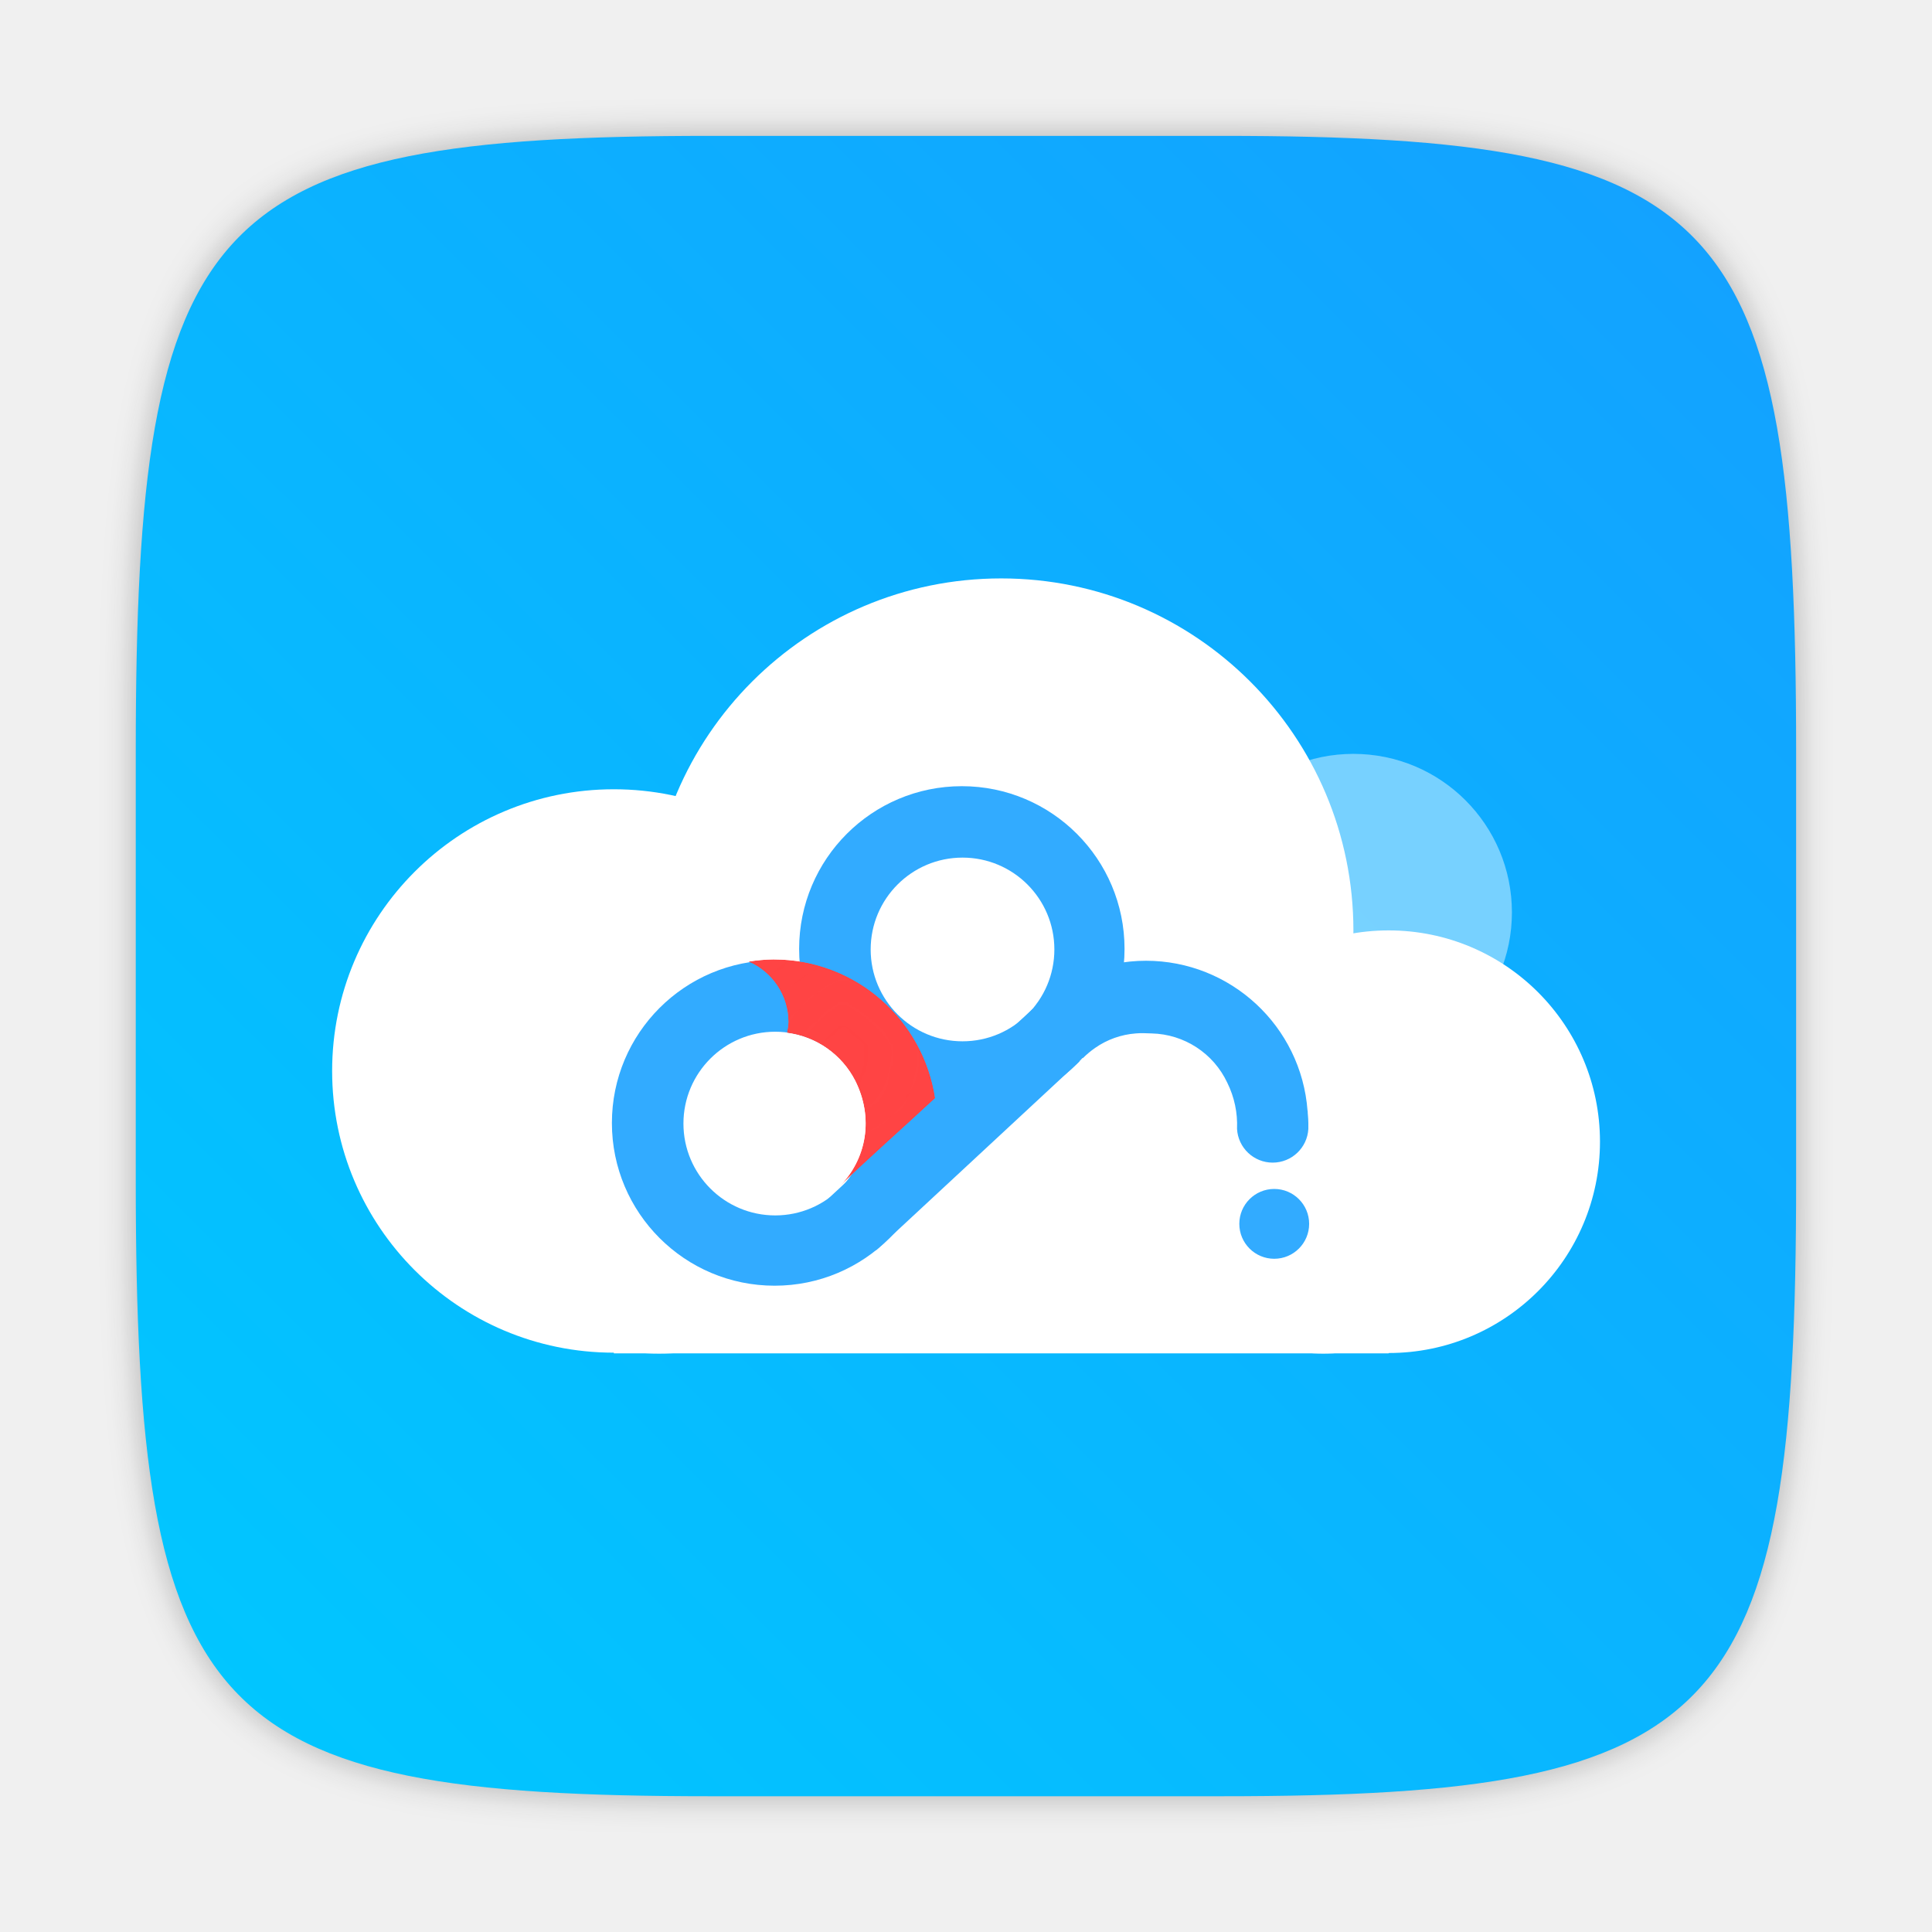
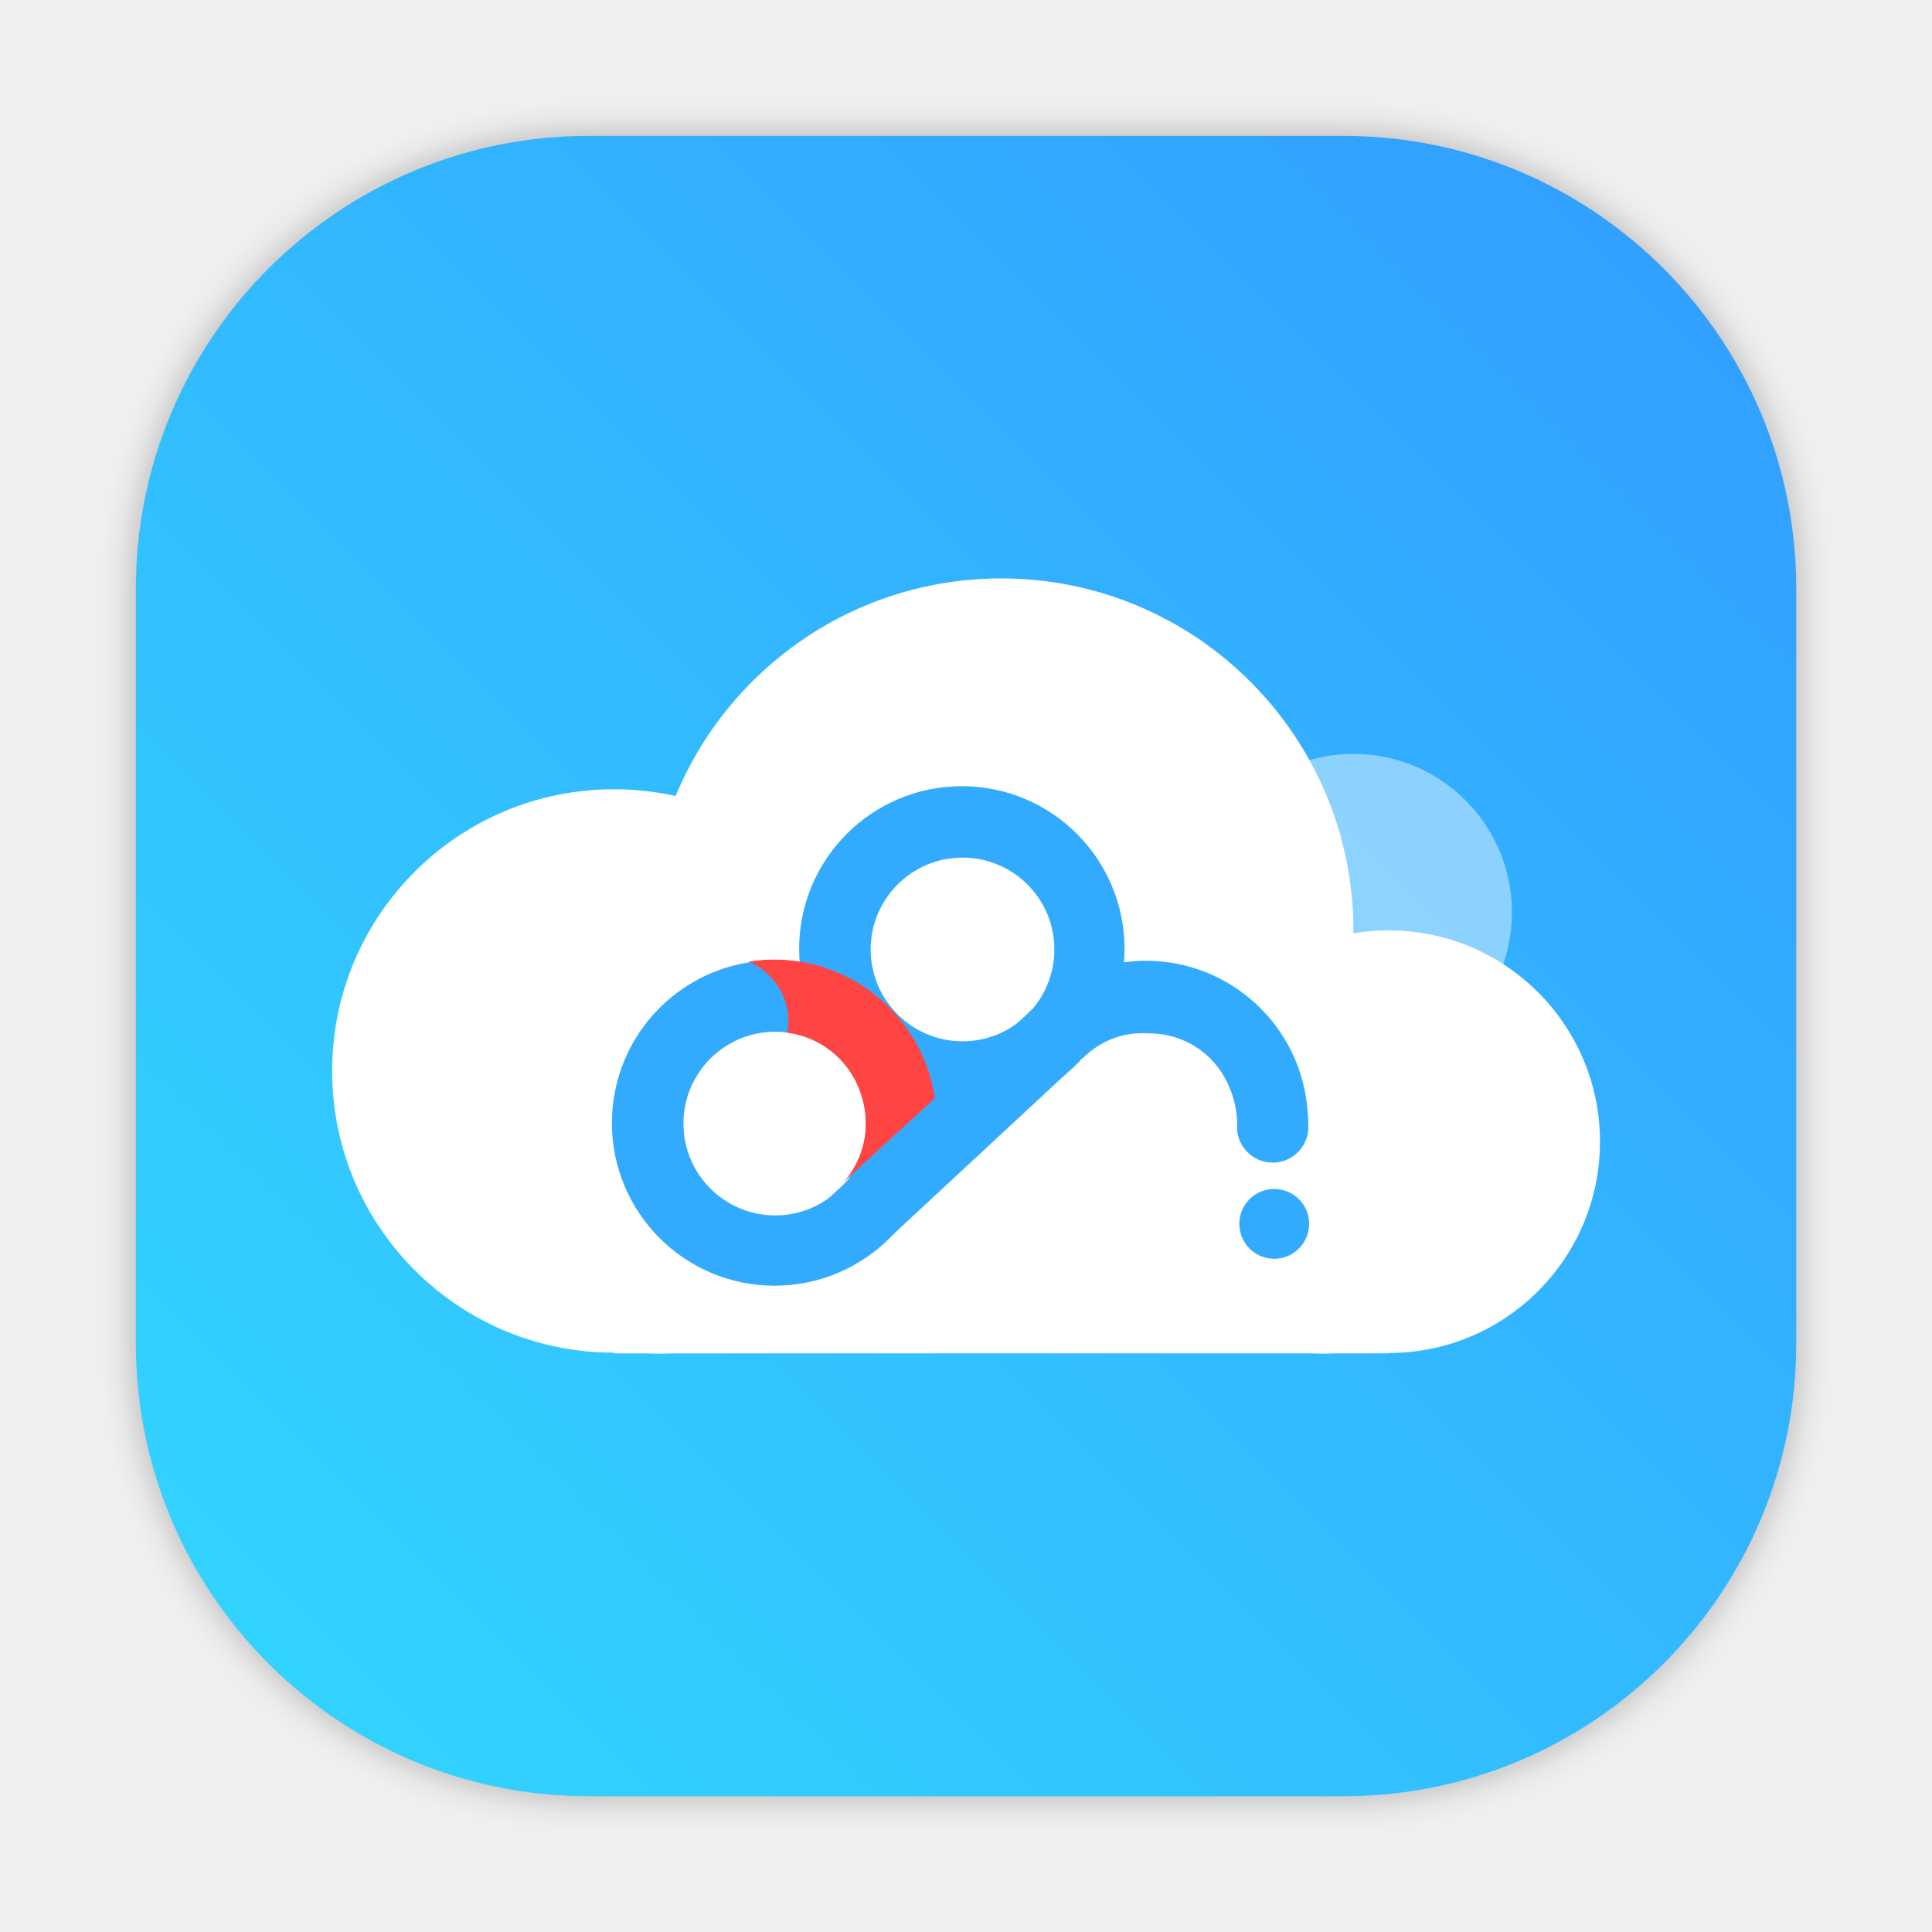
<svg xmlns="http://www.w3.org/2000/svg" width="64" height="64" version="1.1" viewBox="0 0 16.933 16.933">
  <defs>
    <filter id="a" color-interpolation-filters="sRGB">
      <feColorMatrix result="result7" values="1 0 0 0 0 0 1 0 0 0 0 0 1 0 0 0 0 0 1 0" />
      <feGaussianBlur result="result6" stdDeviation="5" />
      <feComposite in="result6" in2="result7" operator="atop" result="result91" />
      <feComposite in2="result91" operator="in" />
    </filter>
    <style type="text/css" />
    <style type="text/css" />
    <style type="text/css" />
    <style type="text/css" />
-     <filter id="filter2761" x="-.024" y="-.024" width="1.048" height="1.048" color-interpolation-filters="sRGB">
-       <feGaussianBlur stdDeviation="0.146" />
+     <style type="text/css" />
+     <filter id="filter1057" x="-.027" y="-.027" width="1.054" height="1.054" color-interpolation-filters="sRGB">
+       <feGaussianBlur stdDeviation="0.619" />
    </filter>
-     <linearGradient id="linearGradient1024" x1="1.331" x2="15.65" y1="15.576" y2="1.17" gradientTransform="translate(-.00085 .14061)" gradientUnits="userSpaceOnUse">
-       <stop stop-color="#00c8ff" offset="0" />
-       <stop stop-color="#14a0ff" offset="1" />
+     <linearGradient id="linearGradient1053" x1="-127" x2="-72" y1="60" y2="5" gradientTransform="matrix(.26458 0 0 .26458 34.792 -.13493)" gradientUnits="userSpaceOnUse">
+       <stop stop-color="#32d7ff" offset="0" />
+       <stop stop-color="#329bff" offset="1" />
    </linearGradient>
+     <style type="text/css" />
+     <style type="text/css" />
+     <style type="text/css" />
+     <style type="text/css" />
+     <style type="text/css" />
+     <style type="text/css" />
+     <style type="text/css" />
  </defs>
-   <path d="m10.708 1.19c4.405 0 5.035 0.673 5.035 5.388v3.776c0 4.715-0.63 5.388-5.035 5.388h-4.483c-4.405 0-5.035-0.673-5.035-5.388v-3.776c0-4.715 0.63-5.388 5.035-5.388z" enable-background="new" fill="#141414" filter="url(#filter2761)" opacity=".3" />
-   <path d="m10.708 1.191c4.405 0 5.034 0.673 5.034 5.388v3.776c0 4.715-0.63 5.388-5.034 5.388h-4.483c-4.405 0-5.035-0.673-5.035-5.388v-3.776c0-4.715 0.63-5.388 5.035-5.388z" enable-background="new" fill="url(#linearGradient1024)" />
+   <rect transform="scale(.26458)" x="4.5" y="4.5" width="55" height="55" ry="15" fill="#141414" filter="url(#filter1057)" opacity=".3" stroke-linecap="round" stroke-width="2.744" />
+   <rect x="1.191" y="1.191" width="14.552" height="14.552" ry="3.969" fill="url(#linearGradient1053)" stroke-linecap="round" stroke-width=".726" />
  <circle cx="-297.6" cy="-338.47" r="0" fill="#5e4aa6" stroke-width=".265" />
  <g transform="translate(32.763 -10.103)" fill="#5e4aa6" stroke-width=".265">
    <circle cx="-299.02" cy="-338.77" r="0" />
    <circle cx="-8.106" cy="-3.949" r="0" fill-rule="evenodd" />
    <circle cx="-278.25" cy="-357.69" r="0" />
    <circle cx="12.663" cy="-22.859" r="0" fill-rule="evenodd" />
  </g>
  <g transform="translate(26.79 .48651)">
    <g transform="translate(-26.834 -280.07)" fill="#fff">
      <circle cx="11.906" cy="287.58" r="1.389" opacity=".25" style="paint-order:stroke markers fill" />
      <circle cx="11.906" cy="287.58" r="1.389" opacity=".25" style="paint-order:stroke markers fill" />
      <circle cx="8.819" cy="287.74" r="3.087" style="paint-order:stroke markers fill" />
      <circle cx="8.731" cy="288.27" r="2.646" style="paint-order:stroke markers fill" />
      <circle cx="5.424" cy="288.97" r="2.469" style="paint-order:stroke markers fill" />
      <circle cx="5.821" cy="289.33" r="2.117" style="paint-order:stroke markers fill" />
      <circle cx="12.215" cy="289.59" r="1.852" style="paint-order:stroke markers fill" />
      <circle cx="11.642" cy="289.86" r="1.587" style="paint-order:stroke markers fill" />
      <path d="m5.424 288.05h6.791v3.395h-6.791z" style="paint-order:stroke markers fill" />
      <path d="m5.821 288.53h5.821v2.91h-5.821z" style="paint-order:stroke markers fill" />
    </g>
    <path d="m-18.36 6.404a1.426 1.426 0 1 0 0 2.852 1.426 1.426 0 0 0 0-2.852zm6e-3 0.626a0.805 0.805 0 0 1 0.805 0.805 0.805 0.805 0 0 1-0.805 0.805 0.805 0.805 0 0 1-0.805-0.805 0.805 0.805 0 0 1 0.805-0.805z" fill="#32abff" />
    <path d="m-16.746 7.934c-0.374 0-0.708 0.148-0.962 0.382l0.408 0.472a0.851 0.851 0 0 1 0.108-0.09 0.716 0.716 0 0 1 0.356-0.127c0.044-4e-3 0.09-2e-3 0.14 0a0.751 0.751 0 0 1 0.663 0.433 0.829 0.829 0 0 1 0.085 0.402v2e-3a0.313 0.313 0 0 0 0.625 0v-0.051c0-0.024-2e-3 -0.049-4e-3 -0.073l-1e-3 -0.01-1e-3 -0.025h-1e-3a1.421 1.421 0 0 0-1.417-1.315m-3.254-4e-3a1.426 1.426 0 1 0 0 2.852 1.426 1.426 0 0 0 0-2.852zm6e-3 0.626a0.805 0.805 0 0 1 0.804 0.805 0.805 0.805 0 0 1-0.804 0.805 0.805 0.805 0 0 1-0.805-0.805 0.805 0.805 0 0 1 0.805-0.805z" fill="#32abff" />
    <path transform="matrix(.20374 0 0 .20374 -21.428 6.4)" d="m6.973 7.471c-0.365 0-0.744 0.04-1.094 0.094a2.842 2.842 0 0 1 1.719 2.594c0 0.16-0.036 0.316-0.063 0.469a3.839 3.839 0 0 1 2.938 2.063c0.791 1.577 0.522 3.357-0.719 4.594 0.962-0.959 2.934-2.702 4.156-3.844-0.512-3.375-3.409-5.969-6.938-5.969z" fill="#f44" filter="url(#a)" />
    <path d="m-19.382 10.46-0.652 0.026 2.295-2.13 0.41 0.46-1.78 1.653z" fill="#32abff" />
    <circle cx="-15.622" cy="10.24" r=".306" fill="#32abff" />
  </g>
-   <g transform="matrix(.26458 0 0 .26458 27.05 -8.1795)" fill="#5e4aa6">
-     <circle cx="-1401.7" cy="-1262.9" r="0" />
-     <circle cx="-302.14" cy="2.599" r="0" fill-rule="evenodd" />
-     <circle cx="-1124.8" cy="-1279.3" r="0" />
-   </g>
-   <g transform="translate(59.812 -18.282)" fill="#5e4aa6" stroke-width=".265">
-     <circle cx="-299.02" cy="-338.77" r="0" />
-     <circle cx="-8.106" cy="-3.949" r="0" fill-rule="evenodd" />
-     <circle cx="-278.25" cy="-357.69" r="0" />
-     <circle cx="12.663" cy="-22.859" r="0" fill-rule="evenodd" />
+   <g fill="#5e4aa6">
+     <g transform="matrix(.26458 0 0 .26458 27.05 -8.1795)">
+       <circle cx="-1401.7" cy="-1262.9" r="0" />
+       <circle cx="-302.14" cy="2.599" r="0" fill-rule="evenodd" />
+       <circle cx="-1124.8" cy="-1279.3" r="0" />
+     </g>
+     <g transform="translate(59.812 -18.282)" stroke-width=".265">
+       <circle cx="-299.02" cy="-338.77" r="0" />
+       <circle cx="-8.106" cy="-3.949" r="0" fill-rule="evenodd" />
+       <circle cx="-278.25" cy="-357.69" r="0" />
+       <circle cx="12.663" cy="-22.859" r="0" fill-rule="evenodd" />
+     </g>
+     <circle cx="-317.69" cy="-338.47" r="0" stroke-width=".265" />
+     <g stroke-width=".265">
+       <circle cx="-286.35" cy="-348.87" r="0" />
+       <circle cx="4.569" cy="-14.051" r="0" fill-rule="evenodd" />
+       <circle cx="-265.58" cy="-367.79" r="0" />
+       <circle cx="25.338" cy="-32.962" r="0" fill-rule="evenodd" />
+     </g>
  </g>
</svg>
